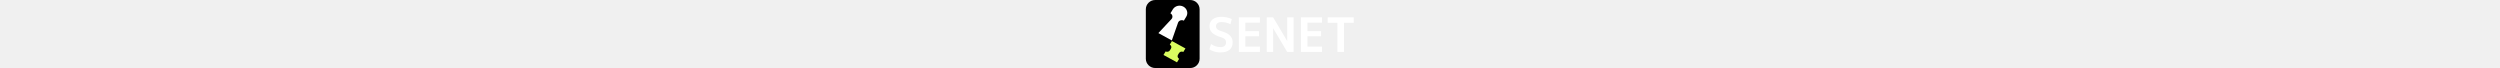
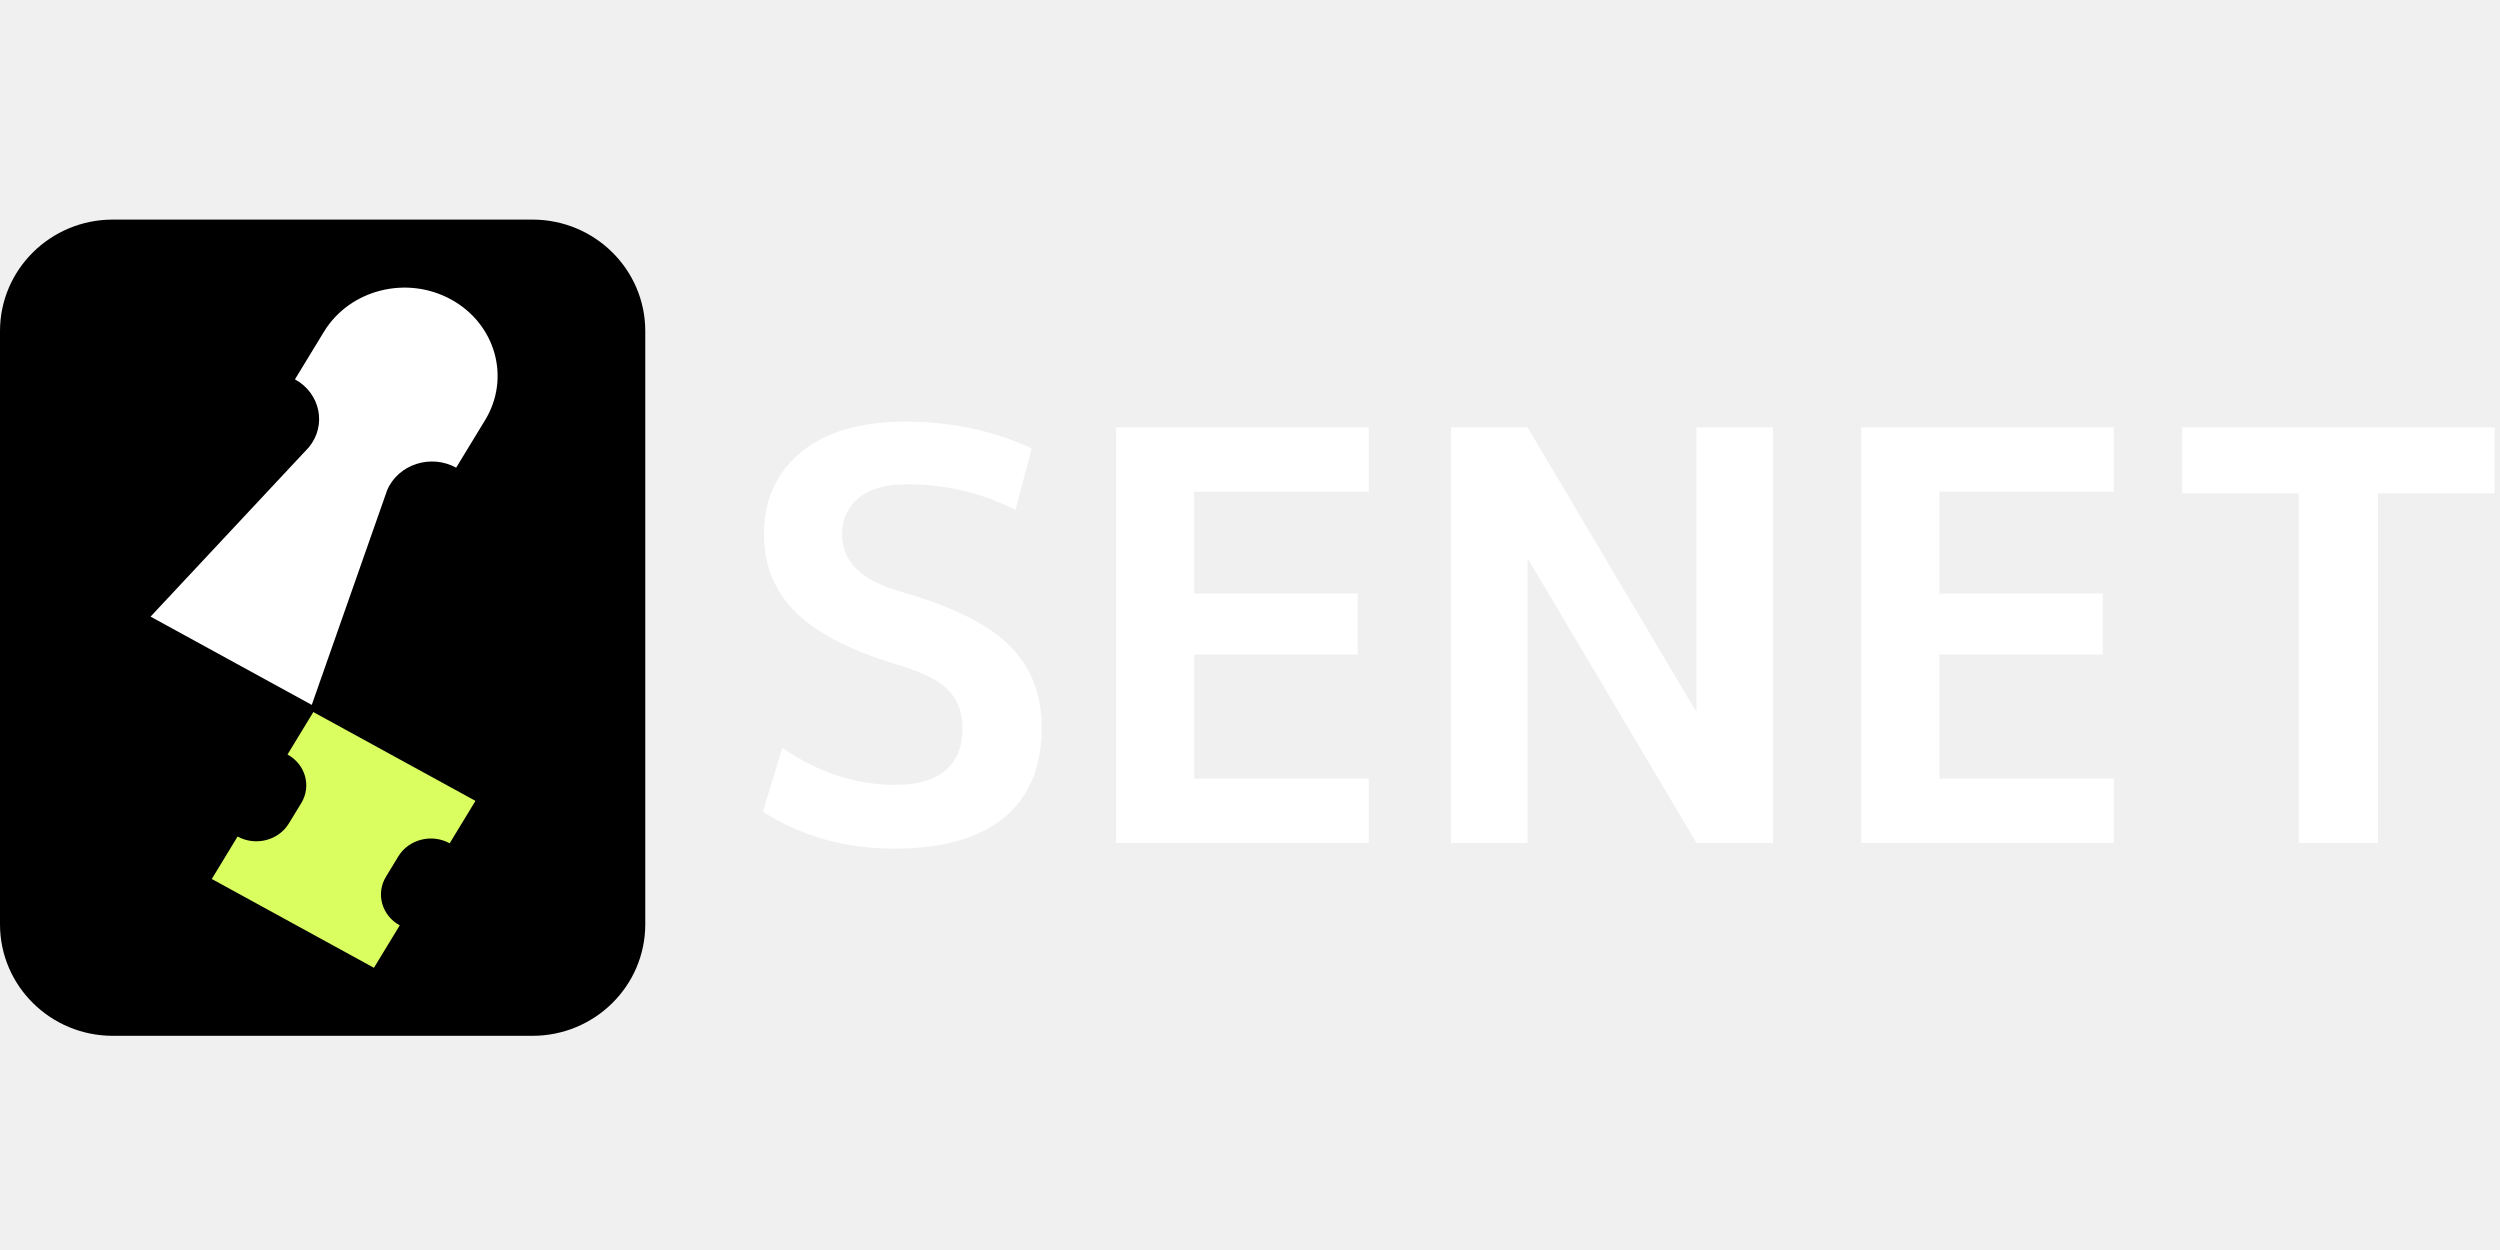
- <svg xmlns="http://www.w3.org/2000/svg" width="3700" height="100" viewBox="0 0 3700 1200" fill="none">
+ <svg xmlns="http://www.w3.org/2000/svg" width="200" height="100" viewBox="0 0 3700 1200" fill="none">
  <path d="M3692 307.427V405.176H3519.48V922.574H3402.26V405.176H3229.74V307.427H3692Z" fill="white" />
  <path d="M2870.18 402.648V553.486H3112.04V643.651H2870.18V827.352H3128.55V922.574H2754.61V307.427H3128.55V402.648H2870.18Z" fill="white" />
  <path d="M2147.61 922.574V307.427H2260.7L2509.16 726.232H2510.81V307.427H2623.9V922.574H2510.81L2262.35 503.768H2260.7V922.574H2147.61Z" fill="white" />
  <path d="M1767.41 402.648V553.486H2009.27V643.651H1767.41V827.352H2025.78V922.574H1651.85V307.427H2025.78V402.648H1767.41Z" fill="white" />
  <path d="M1502.94 429.613C1452.86 404.333 1399.2 391.693 1341.97 391.693C1311.15 391.693 1287.49 398.435 1270.98 411.917C1254.47 425.4 1246.22 443.377 1246.22 465.848C1246.22 505.734 1274.56 533.823 1331.24 550.115C1408.28 572.024 1462.49 598.708 1493.85 630.168C1525.77 661.628 1541.73 702.356 1541.73 752.355C1541.73 810.218 1523.02 854.598 1485.6 885.496C1448.18 915.832 1393.97 931 1322.98 931C1250.89 931 1186.23 912.742 1129 876.227L1157.89 781.848C1210.72 818.364 1266.58 836.621 1325.46 836.621C1357.93 836.621 1382.42 829.599 1398.93 815.555C1415.99 800.948 1424.52 780.444 1424.52 754.04C1424.52 729.884 1417.64 710.783 1403.88 696.739C1390.67 682.694 1366.46 670.335 1331.24 659.661C1260.8 638.876 1209.62 612.753 1177.7 581.293C1146.33 549.834 1130.65 511.352 1130.65 465.848C1130.65 415.288 1148.81 374.84 1185.13 344.504C1222 314.168 1273.46 299 1339.49 299C1407.73 299 1470.19 312.202 1526.87 338.605L1502.94 429.613Z" fill="white" />
  <path d="M0 165.027C0 73.885 74.75 0 166.958 0H788.042C880.25 0 955 73.885 955 165.027V1042.97C955 1134.11 880.25 1208 788.042 1208H166.958C74.75 1208 0 1134.11 0 1042.97V165.027Z" fill="black" />
  <path d="M665.494 923.116L703.689 860.299L463.714 728.846L425.518 791.663C452.074 806.21 461.204 838.412 445.87 863.605L427.47 893.757C412.136 918.95 378.192 927.612 351.637 913.065L313.441 975.883L553.417 1107.34L591.612 1044.52C565.057 1029.97 555.926 997.703 571.26 972.51L589.591 942.358C604.925 917.165 638.938 908.503 665.494 923.05V923.116Z" fill="#DAFD60" />
  <path d="M717.982 296.74C756.038 234.254 733.456 154.311 667.589 118.207C601.723 82.104 517.457 103.528 479.401 166.014L436.536 236.436C474.243 257.066 483.931 304.609 457.027 337.075L222.834 587.587L461.415 718.247L572.938 400.62C589.178 362.268 637.41 346.465 675.117 367.162L717.982 296.74Z" fill="white" />
</svg>
